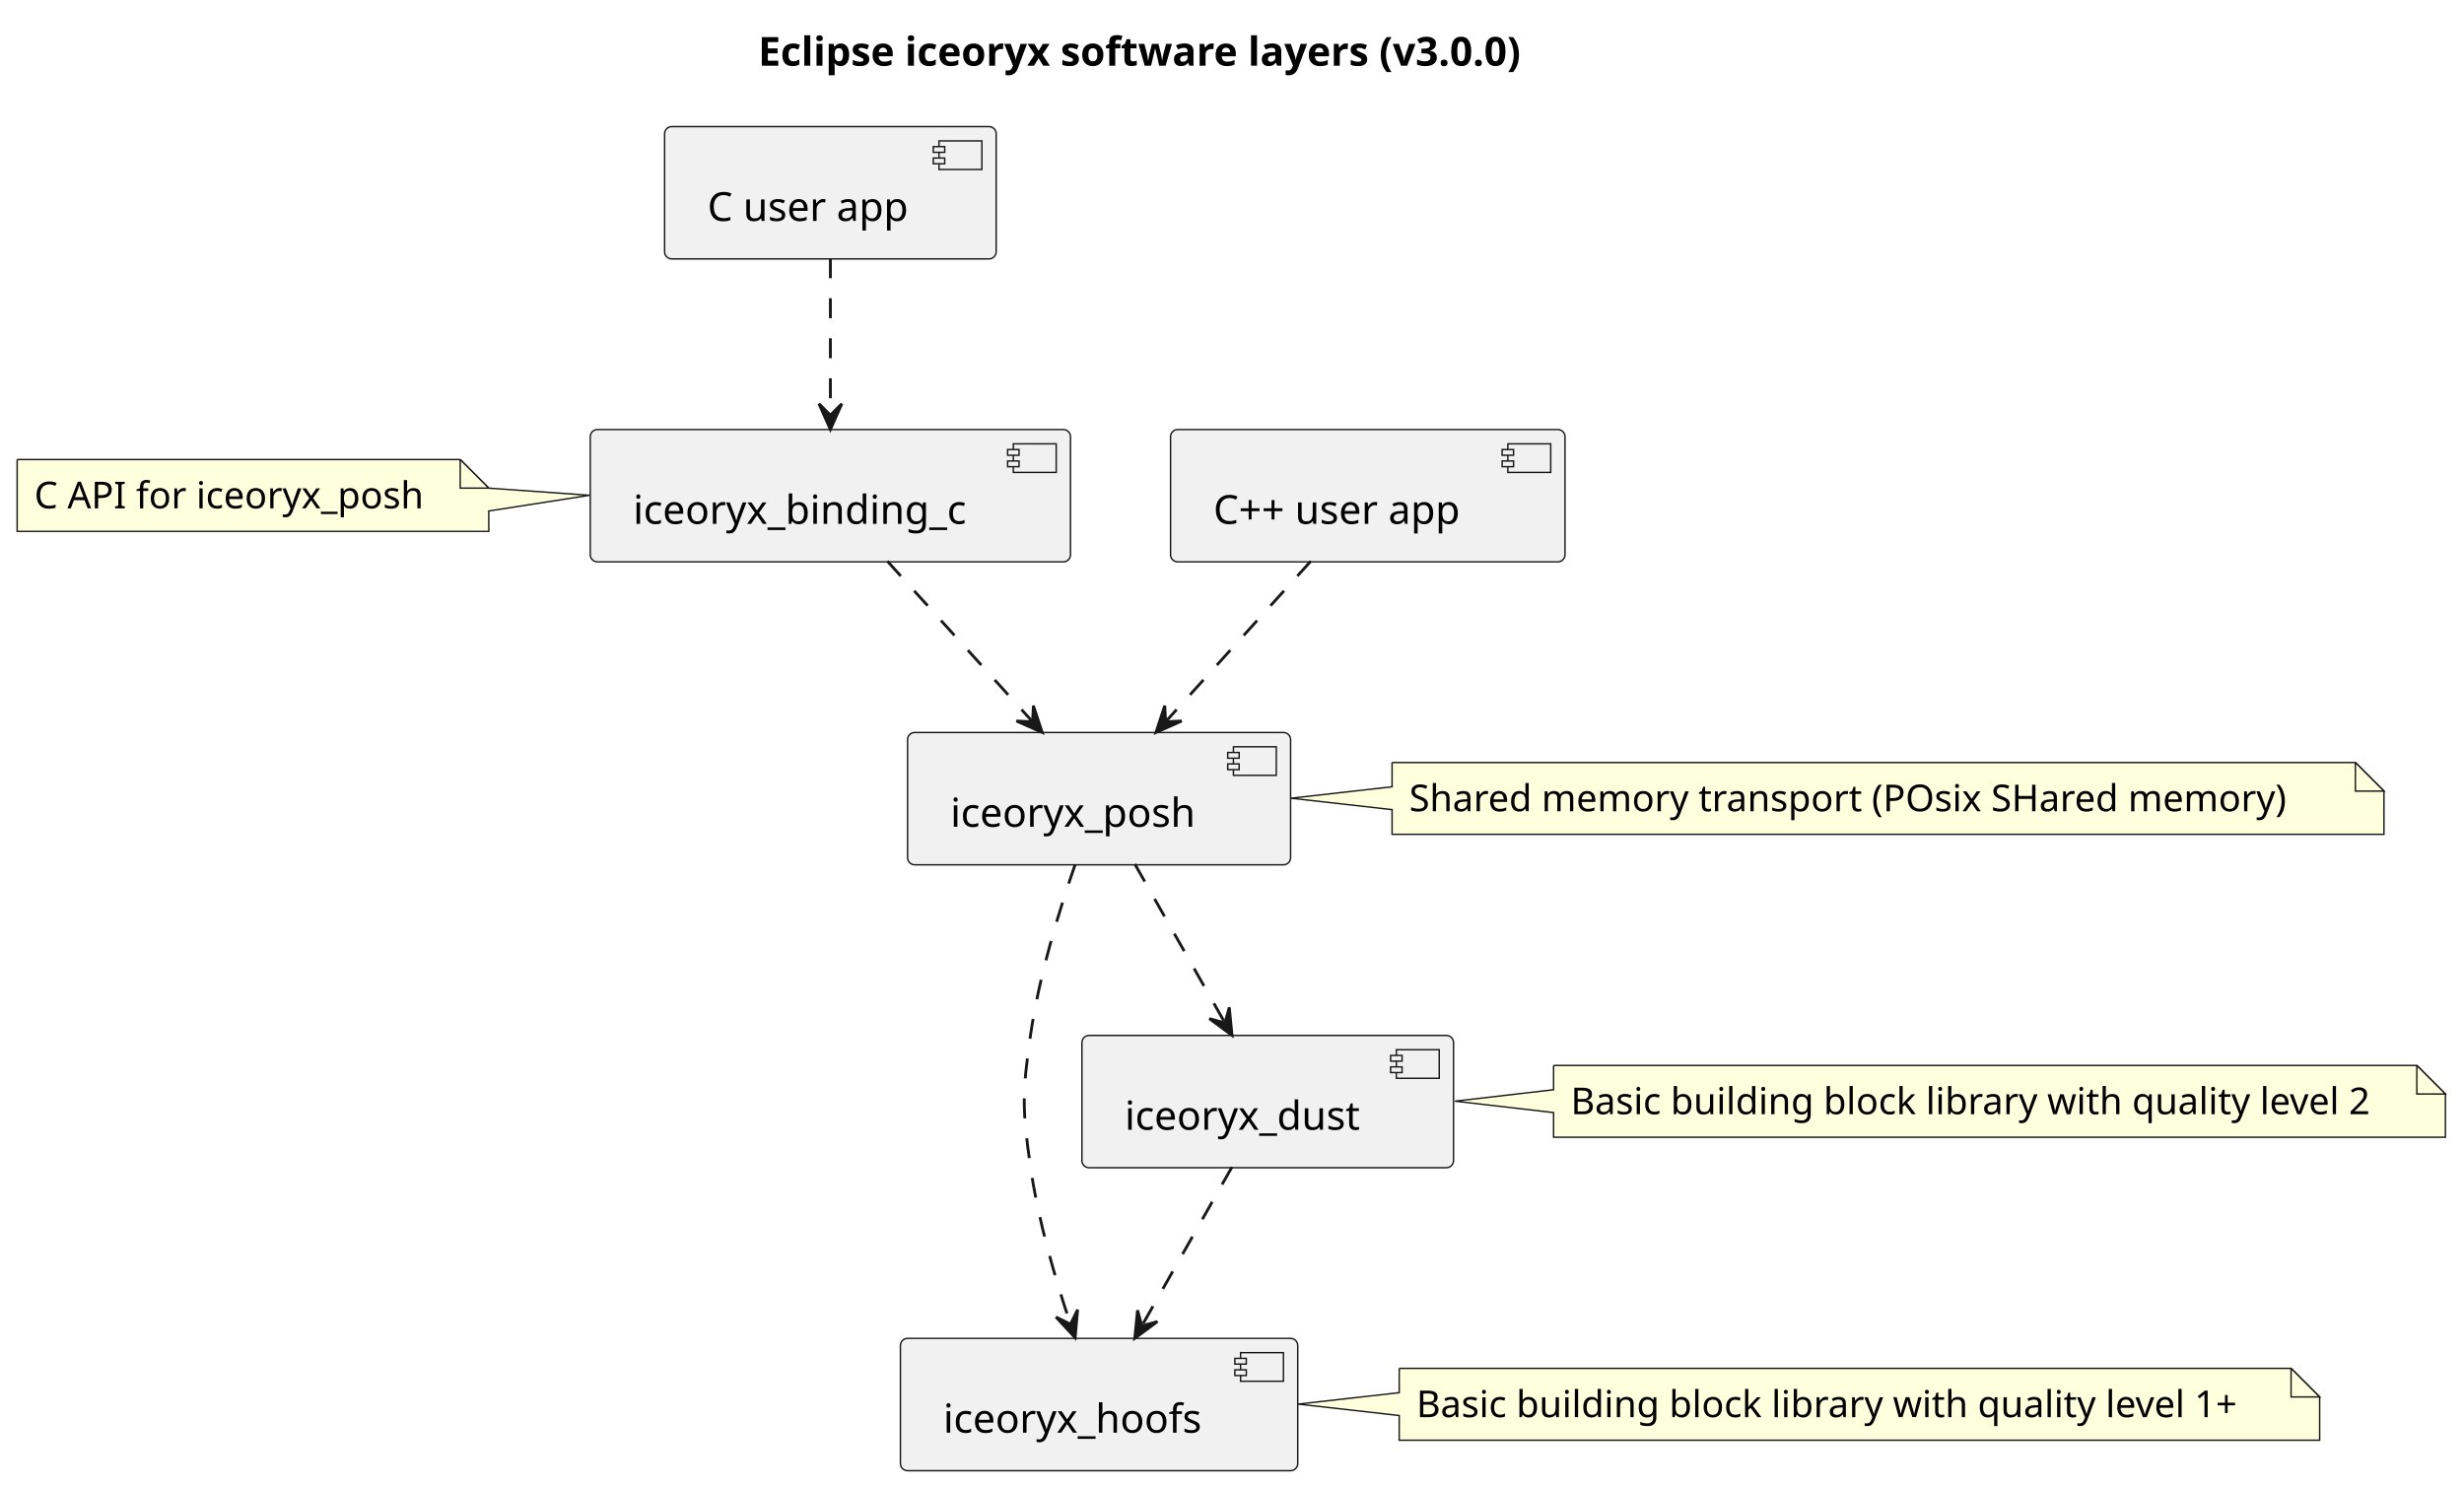
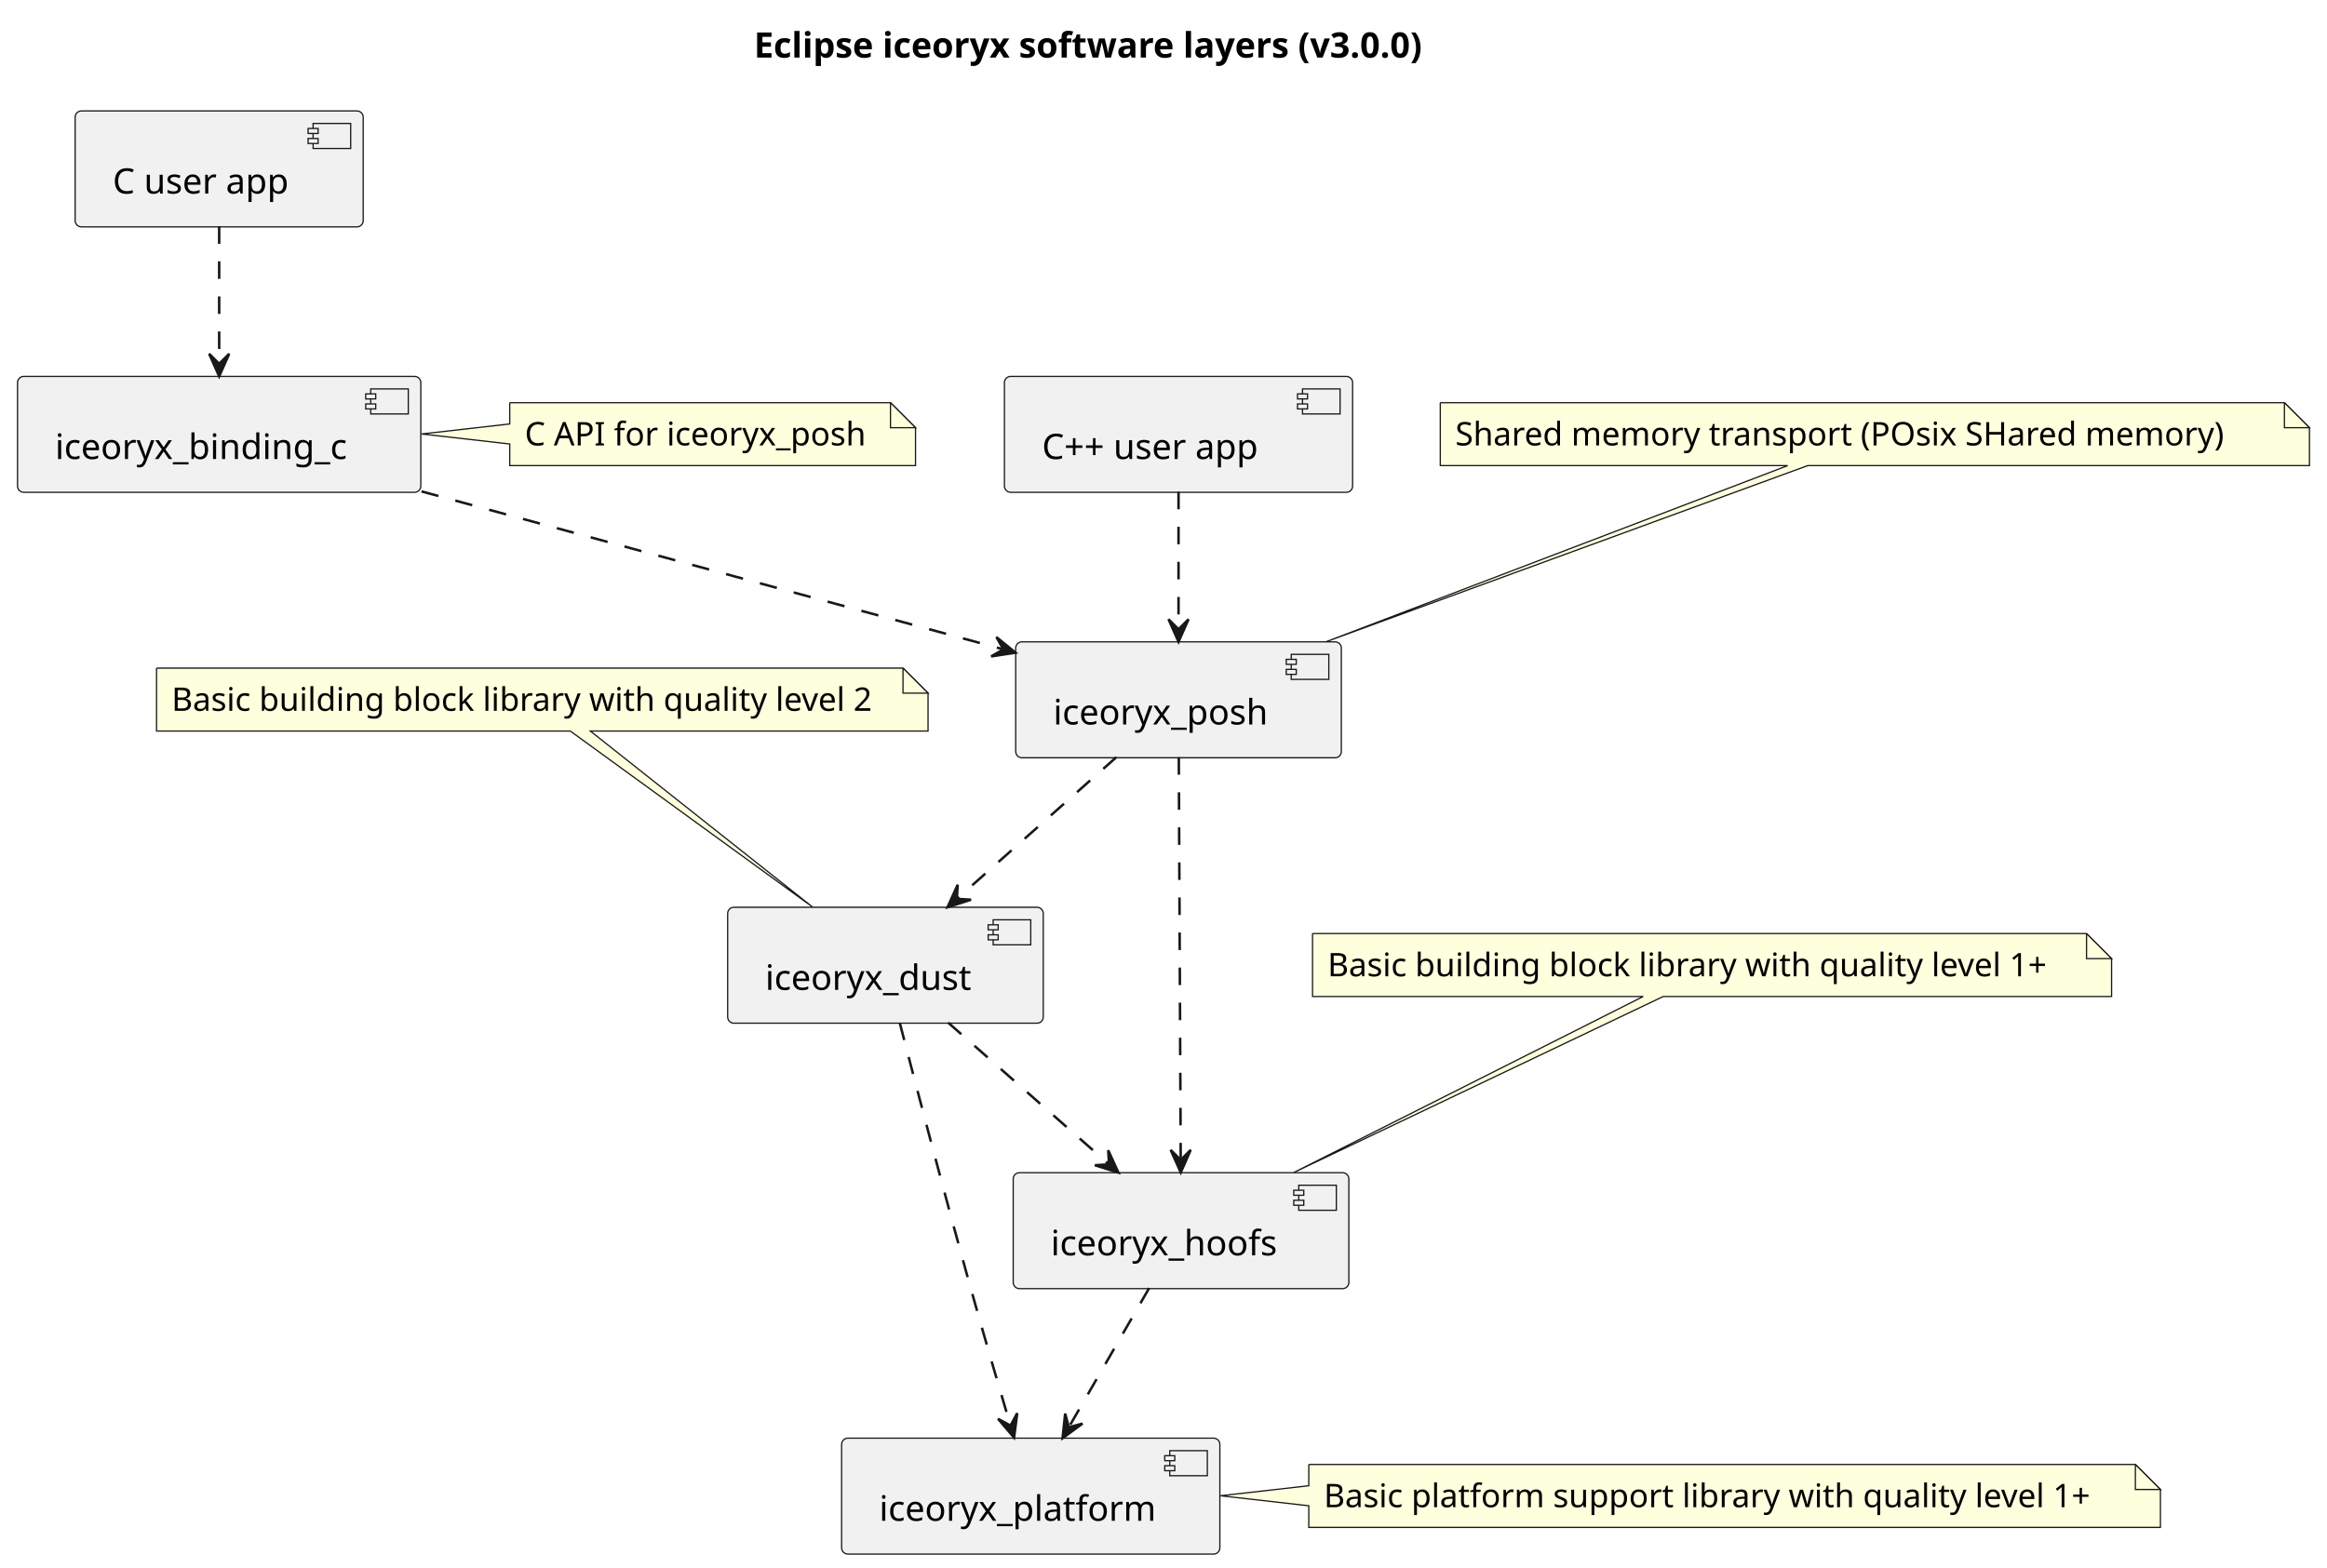
- <svg xmlns="http://www.w3.org/2000/svg" contentStyleType="text/css" height="520px" preserveAspectRatio="none" style="width:862px;height:520px;background:#00000000;" version="1.1" viewBox="0 0 862 520" width="862px" zoomAndPan="magnify">
+ <svg xmlns="http://www.w3.org/2000/svg" contentStyleType="text/css" height="626px" preserveAspectRatio="none" style="width:929px;height:626px;background:#00000000;" version="1.1" viewBox="0 0 929 626" width="929px" zoomAndPan="magnify">
  <defs />
  <g>
-     <rect fill="none" height="26.297" id="_title" style="stroke:none;stroke-width:1.0;" width="328" x="260.25" y="5" />
-     <text fill="#000000" font-family="sans-serif" font-size="14" font-weight="bold" lengthAdjust="spacing" textLength="318" x="265.25" y="22.995">Eclipse iceoryx software layers (v3.0.0)</text>
+     <rect fill="none" height="26.297" id="_title" style="stroke:none;stroke-width:1.0;" width="323" x="296" y="5" />
+     <text fill="#000000" font-family="sans-serif" font-size="14" font-weight="bold" lengthAdjust="spacing" textLength="313" x="301" y="22.995">Eclipse iceoryx software layers (v3.0.0)</text>
+     <g id="elem_iceoryx_platform">
+       <rect fill="#F1F1F1" height="46.297" rx="2.5" ry="2.5" style="stroke:#181818;stroke-width:0.5;" width="151" x="336" y="574.297" />
+       <rect fill="#F1F1F1" height="10" style="stroke:#181818;stroke-width:0.5;" width="15" x="467" y="579.297" />
+       <rect fill="#F1F1F1" height="2" style="stroke:#181818;stroke-width:0.5;" width="4" x="465" y="581.297" />
+       <rect fill="#F1F1F1" height="2" style="stroke:#181818;stroke-width:0.5;" width="4" x="465" y="585.297" />
+       <text fill="#000000" font-family="sans-serif" font-size="14" lengthAdjust="spacing" textLength="111" x="351" y="607.292">iceoryx_platform</text>
+     </g>
    <g id="elem_iceoryx_dust">
-       <rect fill="#F1F1F1" height="46.297" rx="2.5" ry="2.5" style="stroke:#181818;stroke-width:0.5;" width="130" x="378.5" y="362.297" />
-       <rect fill="#F1F1F1" height="10" style="stroke:#181818;stroke-width:0.5;" width="15" x="488.5" y="367.297" />
-       <rect fill="#F1F1F1" height="2" style="stroke:#181818;stroke-width:0.5;" width="4" x="486.5" y="369.297" />
-       <rect fill="#F1F1F1" height="2" style="stroke:#181818;stroke-width:0.5;" width="4" x="486.5" y="373.297" />
-       <text fill="#000000" font-family="sans-serif" font-size="14" lengthAdjust="spacing" textLength="90" x="393.5" y="395.292">iceoryx_dust</text>
+       <rect fill="#F1F1F1" height="46.297" rx="2.5" ry="2.5" style="stroke:#181818;stroke-width:0.5;" width="126" x="290.5" y="362.297" />
+       <rect fill="#F1F1F1" height="10" style="stroke:#181818;stroke-width:0.5;" width="15" x="396.5" y="367.297" />
+       <rect fill="#F1F1F1" height="2" style="stroke:#181818;stroke-width:0.5;" width="4" x="394.5" y="369.297" />
+       <rect fill="#F1F1F1" height="2" style="stroke:#181818;stroke-width:0.5;" width="4" x="394.5" y="373.297" />
+       <text fill="#000000" font-family="sans-serif" font-size="14" lengthAdjust="spacing" textLength="86" x="305.5" y="395.292">iceoryx_dust</text>
    </g>
    <g id="elem_iceoryx_hoofs">
-       <rect fill="#F1F1F1" height="46.297" rx="2.5" ry="2.5" style="stroke:#181818;stroke-width:0.5;" width="139" x="315" y="468.297" />
-       <rect fill="#F1F1F1" height="10" style="stroke:#181818;stroke-width:0.5;" width="15" x="434" y="473.297" />
-       <rect fill="#F1F1F1" height="2" style="stroke:#181818;stroke-width:0.5;" width="4" x="432" y="475.297" />
-       <rect fill="#F1F1F1" height="2" style="stroke:#181818;stroke-width:0.5;" width="4" x="432" y="479.297" />
-       <text fill="#000000" font-family="sans-serif" font-size="14" lengthAdjust="spacing" textLength="99" x="330" y="501.292">iceoryx_hoofs</text>
+       <rect fill="#F1F1F1" height="46.297" rx="2.5" ry="2.5" style="stroke:#181818;stroke-width:0.5;" width="134" x="404.5" y="468.297" />
+       <rect fill="#F1F1F1" height="10" style="stroke:#181818;stroke-width:0.5;" width="15" x="518.5" y="473.297" />
+       <rect fill="#F1F1F1" height="2" style="stroke:#181818;stroke-width:0.5;" width="4" x="516.5" y="475.297" />
+       <rect fill="#F1F1F1" height="2" style="stroke:#181818;stroke-width:0.5;" width="4" x="516.5" y="479.297" />
+       <text fill="#000000" font-family="sans-serif" font-size="14" lengthAdjust="spacing" textLength="94" x="419.5" y="501.292">iceoryx_hoofs</text>
    </g>
    <g id="elem_iceoryx_posh">
-       <rect fill="#F1F1F1" height="46.297" rx="2.5" ry="2.5" style="stroke:#181818;stroke-width:0.5;" width="134" x="317.5" y="256.297" />
-       <rect fill="#F1F1F1" height="10" style="stroke:#181818;stroke-width:0.5;" width="15" x="431.5" y="261.297" />
-       <rect fill="#F1F1F1" height="2" style="stroke:#181818;stroke-width:0.5;" width="4" x="429.5" y="263.297" />
-       <rect fill="#F1F1F1" height="2" style="stroke:#181818;stroke-width:0.5;" width="4" x="429.5" y="267.297" />
-       <text fill="#000000" font-family="sans-serif" font-size="14" lengthAdjust="spacing" textLength="94" x="332.5" y="289.292">iceoryx_posh</text>
+       <rect fill="#F1F1F1" height="46.297" rx="2.5" ry="2.5" style="stroke:#181818;stroke-width:0.5;" width="130" x="405.5" y="256.297" />
+       <rect fill="#F1F1F1" height="10" style="stroke:#181818;stroke-width:0.5;" width="15" x="515.5" y="261.297" />
+       <rect fill="#F1F1F1" height="2" style="stroke:#181818;stroke-width:0.5;" width="4" x="513.5" y="263.297" />
+       <rect fill="#F1F1F1" height="2" style="stroke:#181818;stroke-width:0.5;" width="4" x="513.5" y="267.297" />
+       <text fill="#000000" font-family="sans-serif" font-size="14" lengthAdjust="spacing" textLength="90" x="420.5" y="289.292">iceoryx_posh</text>
    </g>
    <g id="elem_iceoryx_binding_c">
-       <rect fill="#F1F1F1" height="46.297" rx="2.5" ry="2.5" style="stroke:#181818;stroke-width:0.5;" width="168" x="206.5" y="150.297" />
-       <rect fill="#F1F1F1" height="10" style="stroke:#181818;stroke-width:0.5;" width="15" x="354.5" y="155.297" />
-       <rect fill="#F1F1F1" height="2" style="stroke:#181818;stroke-width:0.5;" width="4" x="352.5" y="157.297" />
-       <rect fill="#F1F1F1" height="2" style="stroke:#181818;stroke-width:0.5;" width="4" x="352.5" y="161.297" />
-       <text fill="#000000" font-family="sans-serif" font-size="14" lengthAdjust="spacing" textLength="128" x="221.5" y="183.292">iceoryx_binding_c</text>
+       <rect fill="#F1F1F1" height="46.297" rx="2.5" ry="2.5" style="stroke:#181818;stroke-width:0.5;" width="161" x="7" y="150.297" />
+       <rect fill="#F1F1F1" height="10" style="stroke:#181818;stroke-width:0.5;" width="15" x="148" y="155.297" />
+       <rect fill="#F1F1F1" height="2" style="stroke:#181818;stroke-width:0.5;" width="4" x="146" y="157.297" />
+       <rect fill="#F1F1F1" height="2" style="stroke:#181818;stroke-width:0.5;" width="4" x="146" y="161.297" />
+       <text fill="#000000" font-family="sans-serif" font-size="14" lengthAdjust="spacing" textLength="121" x="22" y="183.292">iceoryx_binding_c</text>
    </g>
    <g id="elem_C user app">
-       <rect fill="#F1F1F1" height="46.297" rx="2.5" ry="2.5" style="stroke:#181818;stroke-width:0.5;" width="116" x="232.5" y="44.297" />
-       <rect fill="#F1F1F1" height="10" style="stroke:#181818;stroke-width:0.5;" width="15" x="328.5" y="49.297" />
-       <rect fill="#F1F1F1" height="2" style="stroke:#181818;stroke-width:0.5;" width="4" x="326.5" y="51.297" />
-       <rect fill="#F1F1F1" height="2" style="stroke:#181818;stroke-width:0.5;" width="4" x="326.5" y="55.297" />
-       <text fill="#000000" font-family="sans-serif" font-size="14" lengthAdjust="spacing" textLength="76" x="247.5" y="77.292">C user app</text>
+       <rect fill="#F1F1F1" height="46.297" rx="2.5" ry="2.5" style="stroke:#181818;stroke-width:0.5;" width="115" x="30" y="44.297" />
+       <rect fill="#F1F1F1" height="10" style="stroke:#181818;stroke-width:0.5;" width="15" x="125" y="49.297" />
+       <rect fill="#F1F1F1" height="2" style="stroke:#181818;stroke-width:0.5;" width="4" x="123" y="51.297" />
+       <rect fill="#F1F1F1" height="2" style="stroke:#181818;stroke-width:0.5;" width="4" x="123" y="55.297" />
+       <text fill="#000000" font-family="sans-serif" font-size="14" lengthAdjust="spacing" textLength="75" x="45" y="77.292">C user app</text>
    </g>
    <g id="elem_C++ user app">
-       <rect fill="#F1F1F1" height="46.297" rx="2.5" ry="2.5" style="stroke:#181818;stroke-width:0.5;" width="138" x="409.5" y="150.297" />
-       <rect fill="#F1F1F1" height="10" style="stroke:#181818;stroke-width:0.5;" width="15" x="527.5" y="155.297" />
-       <rect fill="#F1F1F1" height="2" style="stroke:#181818;stroke-width:0.5;" width="4" x="525.5" y="157.297" />
-       <rect fill="#F1F1F1" height="2" style="stroke:#181818;stroke-width:0.5;" width="4" x="525.5" y="161.297" />
-       <text fill="#000000" font-family="sans-serif" font-size="14" lengthAdjust="spacing" textLength="98" x="424.5" y="183.292">C++ user app</text>
+       <rect fill="#F1F1F1" height="46.297" rx="2.5" ry="2.5" style="stroke:#181818;stroke-width:0.5;" width="139" x="401" y="150.297" />
+       <rect fill="#F1F1F1" height="10" style="stroke:#181818;stroke-width:0.5;" width="15" x="520" y="155.297" />
+       <rect fill="#F1F1F1" height="2" style="stroke:#181818;stroke-width:0.5;" width="4" x="518" y="157.297" />
+       <rect fill="#F1F1F1" height="2" style="stroke:#181818;stroke-width:0.5;" width="4" x="518" y="161.297" />
+       <text fill="#000000" font-family="sans-serif" font-size="14" lengthAdjust="spacing" textLength="99" x="416" y="183.292">C++ user app</text>
    </g>
-     <g id="elem_GMN721459">
-       <path d="M489.5,478.797 L489.5,487.297 L454.117,491.297 L489.5,495.297 L489.5,503.93 A0,0 0 0 0 489.5,503.93 L811.5,503.93 A0,0 0 0 0 811.5,503.93 L811.5,488.797 L801.5,478.797 L489.5,478.797 A0,0 0 0 0 489.5,478.797 " fill="#FEFFDD" style="stroke:#181818;stroke-width:0.5;" />
-       <path d="M801.5,478.797 L801.5,488.797 L811.5,488.797 L801.5,478.797 " fill="#FEFFDD" style="stroke:#181818;stroke-width:0.5;" />
-       <text fill="#000000" font-family="sans-serif" font-size="13" lengthAdjust="spacing" textLength="301" x="495.5" y="495.864">Basic building block library with quality level 1+</text>
+     <g id="elem_GMN66">
+       <path d="M522.5,584.797 L522.5,593.297 L487.24,597.297 L522.5,601.297 L522.5,609.93 A0,0 0 0 0 522.5,609.93 L862.5,609.93 A0,0 0 0 0 862.5,609.93 L862.5,594.797 L852.5,584.797 L522.5,584.797 A0,0 0 0 0 522.5,584.797 " fill="#FEFFDD" style="stroke:#181818;stroke-width:0.5;" />
+       <path d="M852.5,584.797 L852.5,594.797 L862.5,594.797 L852.5,584.797 " fill="#FEFFDD" style="stroke:#181818;stroke-width:0.5;" />
+       <text fill="#000000" font-family="sans-serif" font-size="13" lengthAdjust="spacing" textLength="319" x="528.5" y="601.864">Basic platform support library with quality level 1+</text>
    </g>
-     <g id="elem_GMN721462">
-       <path d="M543.5,372.797 L543.5,381.297 L509,385.297 L543.5,389.297 L543.5,397.93 A0,0 0 0 0 543.5,397.93 L855.5,397.93 A0,0 0 0 0 855.5,397.93 L855.5,382.797 L845.5,372.797 L543.5,372.797 A0,0 0 0 0 543.5,372.797 " fill="#FEFFDD" style="stroke:#181818;stroke-width:0.5;" />
-       <path d="M845.5,372.797 L845.5,382.797 L855.5,382.797 L845.5,372.797 " fill="#FEFFDD" style="stroke:#181818;stroke-width:0.5;" />
-       <text fill="#000000" font-family="sans-serif" font-size="13" lengthAdjust="spacing" textLength="291" x="549.5" y="389.864">Basic building block library with quality level 2</text>
+     <g id="elem_GMN215">
+       <path d="M524,372.797 L524,397.93 A0,0 0 0 0 524,397.93 L656,397.93 L516.59,468.177 L664,397.93 L843,397.93 A0,0 0 0 0 843,397.93 L843,382.797 L833,372.797 L524,372.797 A0,0 0 0 0 524,372.797 " fill="#FEFFDD" style="stroke:#181818;stroke-width:0.5;" />
+       <path d="M833,372.797 L833,382.797 L843,382.797 L833,372.797 " fill="#FEFFDD" style="stroke:#181818;stroke-width:0.5;" />
+       <text fill="#000000" font-family="sans-serif" font-size="13" lengthAdjust="spacing" textLength="298" x="530" y="389.864">Basic building block library with quality level 1+</text>
    </g>
-     <g id="elem_GMN721465">
-       <path d="M487,266.797 L487,275.297 L451.613,279.297 L487,283.297 L487,291.93 A0,0 0 0 0 487,291.93 L834,291.93 A0,0 0 0 0 834,291.93 L834,276.797 L824,266.797 L487,266.797 A0,0 0 0 0 487,266.797 " fill="#FEFFDD" style="stroke:#181818;stroke-width:0.5;" />
-       <path d="M824,266.797 L824,276.797 L834,276.797 L824,266.797 " fill="#FEFFDD" style="stroke:#181818;stroke-width:0.5;" />
-       <text fill="#000000" font-family="sans-serif" font-size="13" lengthAdjust="spacing" textLength="326" x="493" y="283.864">Shared memory transport (POsix SHared memory)</text>
+     <g id="elem_GMN227">
+       <path d="M62.5,266.797 L62.5,291.93 A0,0 0 0 0 62.5,291.93 L227.68,291.93 L324.36,362.177 L235.68,291.93 L370.5,291.93 A0,0 0 0 0 370.5,291.93 L370.5,276.797 L360.5,266.797 L62.5,266.797 A0,0 0 0 0 62.5,266.797 " fill="#FEFFDD" style="stroke:#181818;stroke-width:0.5;" />
+       <path d="M360.5,266.797 L360.5,276.797 L370.5,276.797 L360.5,266.797 " fill="#FEFFDD" style="stroke:#181818;stroke-width:0.5;" />
+       <text fill="#000000" font-family="sans-serif" font-size="13" lengthAdjust="spacing" textLength="287" x="68.5" y="283.864">Basic building block library with quality level 2</text>
    </g>
-     <g id="elem_GMN721468">
-       <path d="M6,160.797 L6,185.93 A0,0 0 0 0 6,185.93 L171,185.93 A0,0 0 0 0 171,185.93 L171,178.797 L206.258,173.297 L171,170.797 L171,170.797 L161,160.797 L6,160.797 A0,0 0 0 0 6,160.797 " fill="#FEFFDD" style="stroke:#181818;stroke-width:0.5;" />
-       <path d="M161,160.797 L161,170.797 L171,170.797 L161,160.797 " fill="#FEFFDD" style="stroke:#181818;stroke-width:0.5;" />
-       <text fill="#000000" font-family="sans-serif" font-size="13" lengthAdjust="spacing" textLength="144" x="12" y="177.864">C API for iceoryx_posh</text>
+     <g id="elem_GMN237">
+       <path d="M575,160.797 L575,185.93 A0,0 0 0 0 575,185.93 L713.69,185.93 L529.36,256.277 L721.69,185.93 L922,185.93 A0,0 0 0 0 922,185.93 L922,170.797 L912,160.797 L575,160.797 A0,0 0 0 0 575,160.797 " fill="#FEFFDD" style="stroke:#181818;stroke-width:0.5;" />
+       <path d="M912,160.797 L912,170.797 L922,170.797 L912,160.797 " fill="#FEFFDD" style="stroke:#181818;stroke-width:0.5;" />
+       <text fill="#000000" font-family="sans-serif" font-size="13" lengthAdjust="spacing" textLength="326" x="581" y="177.864">Shared memory transport (POsix SHared memory)</text>
+     </g>
+     <g id="elem_GMN242">
+       <path d="M203.5,160.797 L203.5,169.297 L168.3,173.297 L203.5,177.297 L203.5,185.93 A0,0 0 0 0 203.5,185.93 L365.5,185.93 A0,0 0 0 0 365.5,185.93 L365.5,170.797 L355.5,160.797 L203.5,160.797 A0,0 0 0 0 203.5,160.797 " fill="#FEFFDD" style="stroke:#181818;stroke-width:0.5;" />
+       <path d="M355.5,160.797 L355.5,170.797 L365.5,170.797 L355.5,160.797 " fill="#FEFFDD" style="stroke:#181818;stroke-width:0.5;" />
+       <text fill="#000000" font-family="sans-serif" font-size="13" lengthAdjust="spacing" textLength="141" x="209.5" y="177.864">C API for iceoryx_posh</text>
+     </g>
+     <g id="link_iceoryx_hoofs_iceoryx_platform">
+       <path d="M458.78,514.357 C449.47,530.487 436.8,552.447 426.91,569.577 " fill="none" id="iceoryx_hoofs-to-iceoryx_platform" style="stroke:#181818;stroke-width:1.0;stroke-dasharray:7.0,7.0;" />
+       <polygon fill="#181818" points="424.21,574.277,432.175,568.484,426.711,569.947,425.247,564.483,424.21,574.277" style="stroke:#181818;stroke-width:1.0;" />
+     </g>
+     <g id="link_iceoryx_dust_iceoryx_platform">
+       <path d="M359.23,408.537 C365.85,434.107 377.18,477.317 387.5,514.297 C392.63,532.687 398.67,553.307 403.4,569.267 " fill="none" id="iceoryx_dust-to-iceoryx_platform" style="stroke:#181818;stroke-width:1.0;stroke-dasharray:7.0,7.0;" />
+       <polygon fill="#181818" points="404.83,574.067,406.115,564.302,403.413,569.272,398.443,566.569,404.83,574.067" style="stroke:#181818;stroke-width:1.0;" />
    </g>
    <g id="link_iceoryx_posh_iceoryx_hoofs">
-       <path d="M376.118,302.539 C370.447,318.821 363.468,341.594 360.5,362.297 C357.599,382.535 357.599,388.059 360.5,408.297 C363.189,427.059 369.173,447.521 374.493,463.312 " fill="none" id="iceoryx_posh-to-iceoryx_hoofs" style="stroke:#181818;stroke-width:1.0;stroke-dasharray:7.0,7.0;" />
-       <polygon fill="#181818" points="376.118,468.055,376.985,458.245,374.497,463.325,369.417,460.838,376.118,468.055" style="stroke:#181818;stroke-width:1.0;" />
+       <path d="M470.61,302.377 C470.79,341.047 471.17,420.947 471.37,463.017 " fill="none" id="iceoryx_posh-to-iceoryx_hoofs" style="stroke:#181818;stroke-width:1.0;stroke-dasharray:7.0,7.0;" />
+       <polygon fill="#181818" points="471.39,468.197,475.364,459.185,471.376,463.197,467.364,459.208,471.39,468.197" style="stroke:#181818;stroke-width:1.0;" />
    </g>
    <g id="link_iceoryx_dust_iceoryx_hoofs">
-       <path d="M430.988,408.353 C421.836,424.485 409.374,446.45 399.657,463.579 " fill="none" id="iceoryx_dust-to-iceoryx_hoofs" style="stroke:#181818;stroke-width:1.0;stroke-dasharray:7.0,7.0;" />
-       <polygon fill="#181818" points="396.994,468.273,404.913,462.418,399.461,463.924,397.955,458.471,396.994,468.273" style="stroke:#181818;stroke-width:1.0;" />
+       <path d="M378.52,408.357 C397.3,424.897 423.03,447.577 442.67,464.887 " fill="none" id="iceoryx_dust-to-iceoryx_hoofs" style="stroke:#181818;stroke-width:1.0;stroke-dasharray:7.0,7.0;" />
+       <polygon fill="#181818" points="446.51,468.277,442.424,459.316,442.767,464.962,437.12,465.305,446.51,468.277" style="stroke:#181818;stroke-width:1.0;" />
    </g>
    <g id="link_iceoryx_posh_iceoryx_dust">
-       <path d="M397.012,302.353 C406.164,318.485 418.626,340.451 428.343,357.579 " fill="none" id="iceoryx_posh-to-iceoryx_dust" style="stroke:#181818;stroke-width:1.0;stroke-dasharray:7.0,7.0;" />
-       <polygon fill="#181818" points="431.006,362.273,430.045,352.471,428.539,357.924,423.087,356.418,431.006,362.273" style="stroke:#181818;stroke-width:1.0;" />
+       <path d="M445.69,302.357 C427.07,318.897 401.56,341.577 382.09,358.887 " fill="none" id="iceoryx_posh-to-iceoryx_dust" style="stroke:#181818;stroke-width:1.0;stroke-dasharray:7.0,7.0;" />
+       <polygon fill="#181818" points="378.28,362.277,387.658,359.267,382.01,358.947,382.33,353.299,378.28,362.277" style="stroke:#181818;stroke-width:1.0;" />
    </g>
    <g id="link_iceoryx_binding_c_iceoryx_posh">
-       <path d="M310.435,196.353 C325.265,212.761 345.55,235.203 361.141,252.453 " fill="none" id="iceoryx_binding_c-to-iceoryx_posh" style="stroke:#181818;stroke-width:1.0;stroke-dasharray:7.0,7.0;" />
-       <polygon fill="#181818" points="364.594,256.273,361.525,246.914,361.241,252.564,355.591,252.279,364.594,256.273" style="stroke:#181818;stroke-width:1.0;" />
+       <path d="M168.26,196.227 C237.02,214.897 334.82,241.457 400.36,259.247 " fill="none" id="iceoryx_binding_c-to-iceoryx_posh" style="stroke:#181818;stroke-width:1.0;stroke-dasharray:7.0,7.0;" />
+       <polygon fill="#181818" points="405.42,260.627,397.786,254.404,400.596,259.314,395.685,262.123,405.42,260.627" style="stroke:#181818;stroke-width:1.0;" />
    </g>
    <g id="link_C user app_iceoryx_binding_c">
-       <path d="M290.5,90.353 C290.5,106.347 290.5,128.075 290.5,145.139 " fill="none" id="C user app-to-iceoryx_binding_c" style="stroke:#181818;stroke-width:1.0;stroke-dasharray:7.0,7.0;" />
-       <polygon fill="#181818" points="290.5,150.273,294.5,141.273,290.5,145.273,286.5,141.273,290.5,150.273" style="stroke:#181818;stroke-width:1.0;" />
+       <path d="M87.5,90.357 C87.5,106.347 87.5,128.077 87.5,145.137 " fill="none" id="C user app-to-iceoryx_binding_c" style="stroke:#181818;stroke-width:1.0;stroke-dasharray:7.0,7.0;" />
+       <polygon fill="#181818" points="87.5,150.277,91.5,141.277,87.5,145.277,83.5,141.277,87.5,150.277" style="stroke:#181818;stroke-width:1.0;" />
    </g>
    <g id="link_C++ user app_iceoryx_posh">
-       <path d="M458.565,196.353 C443.735,212.761 423.45,235.203 407.859,252.453 " fill="none" id="C++ user app-to-iceoryx_posh" style="stroke:#181818;stroke-width:1.0;stroke-dasharray:7.0,7.0;" />
-       <polygon fill="#181818" points="404.406,256.273,413.409,252.279,407.759,252.564,407.475,246.914,404.406,256.273" style="stroke:#181818;stroke-width:1.0;" />
+       <path d="M470.5,196.357 C470.5,212.347 470.5,234.077 470.5,251.137 " fill="none" id="C++ user app-to-iceoryx_posh" style="stroke:#181818;stroke-width:1.0;stroke-dasharray:7.0,7.0;" />
+       <polygon fill="#181818" points="470.5,256.277,474.5,247.277,470.5,251.277,466.5,247.277,470.5,256.277" style="stroke:#181818;stroke-width:1.0;" />
    </g>
  </g>
</svg>
